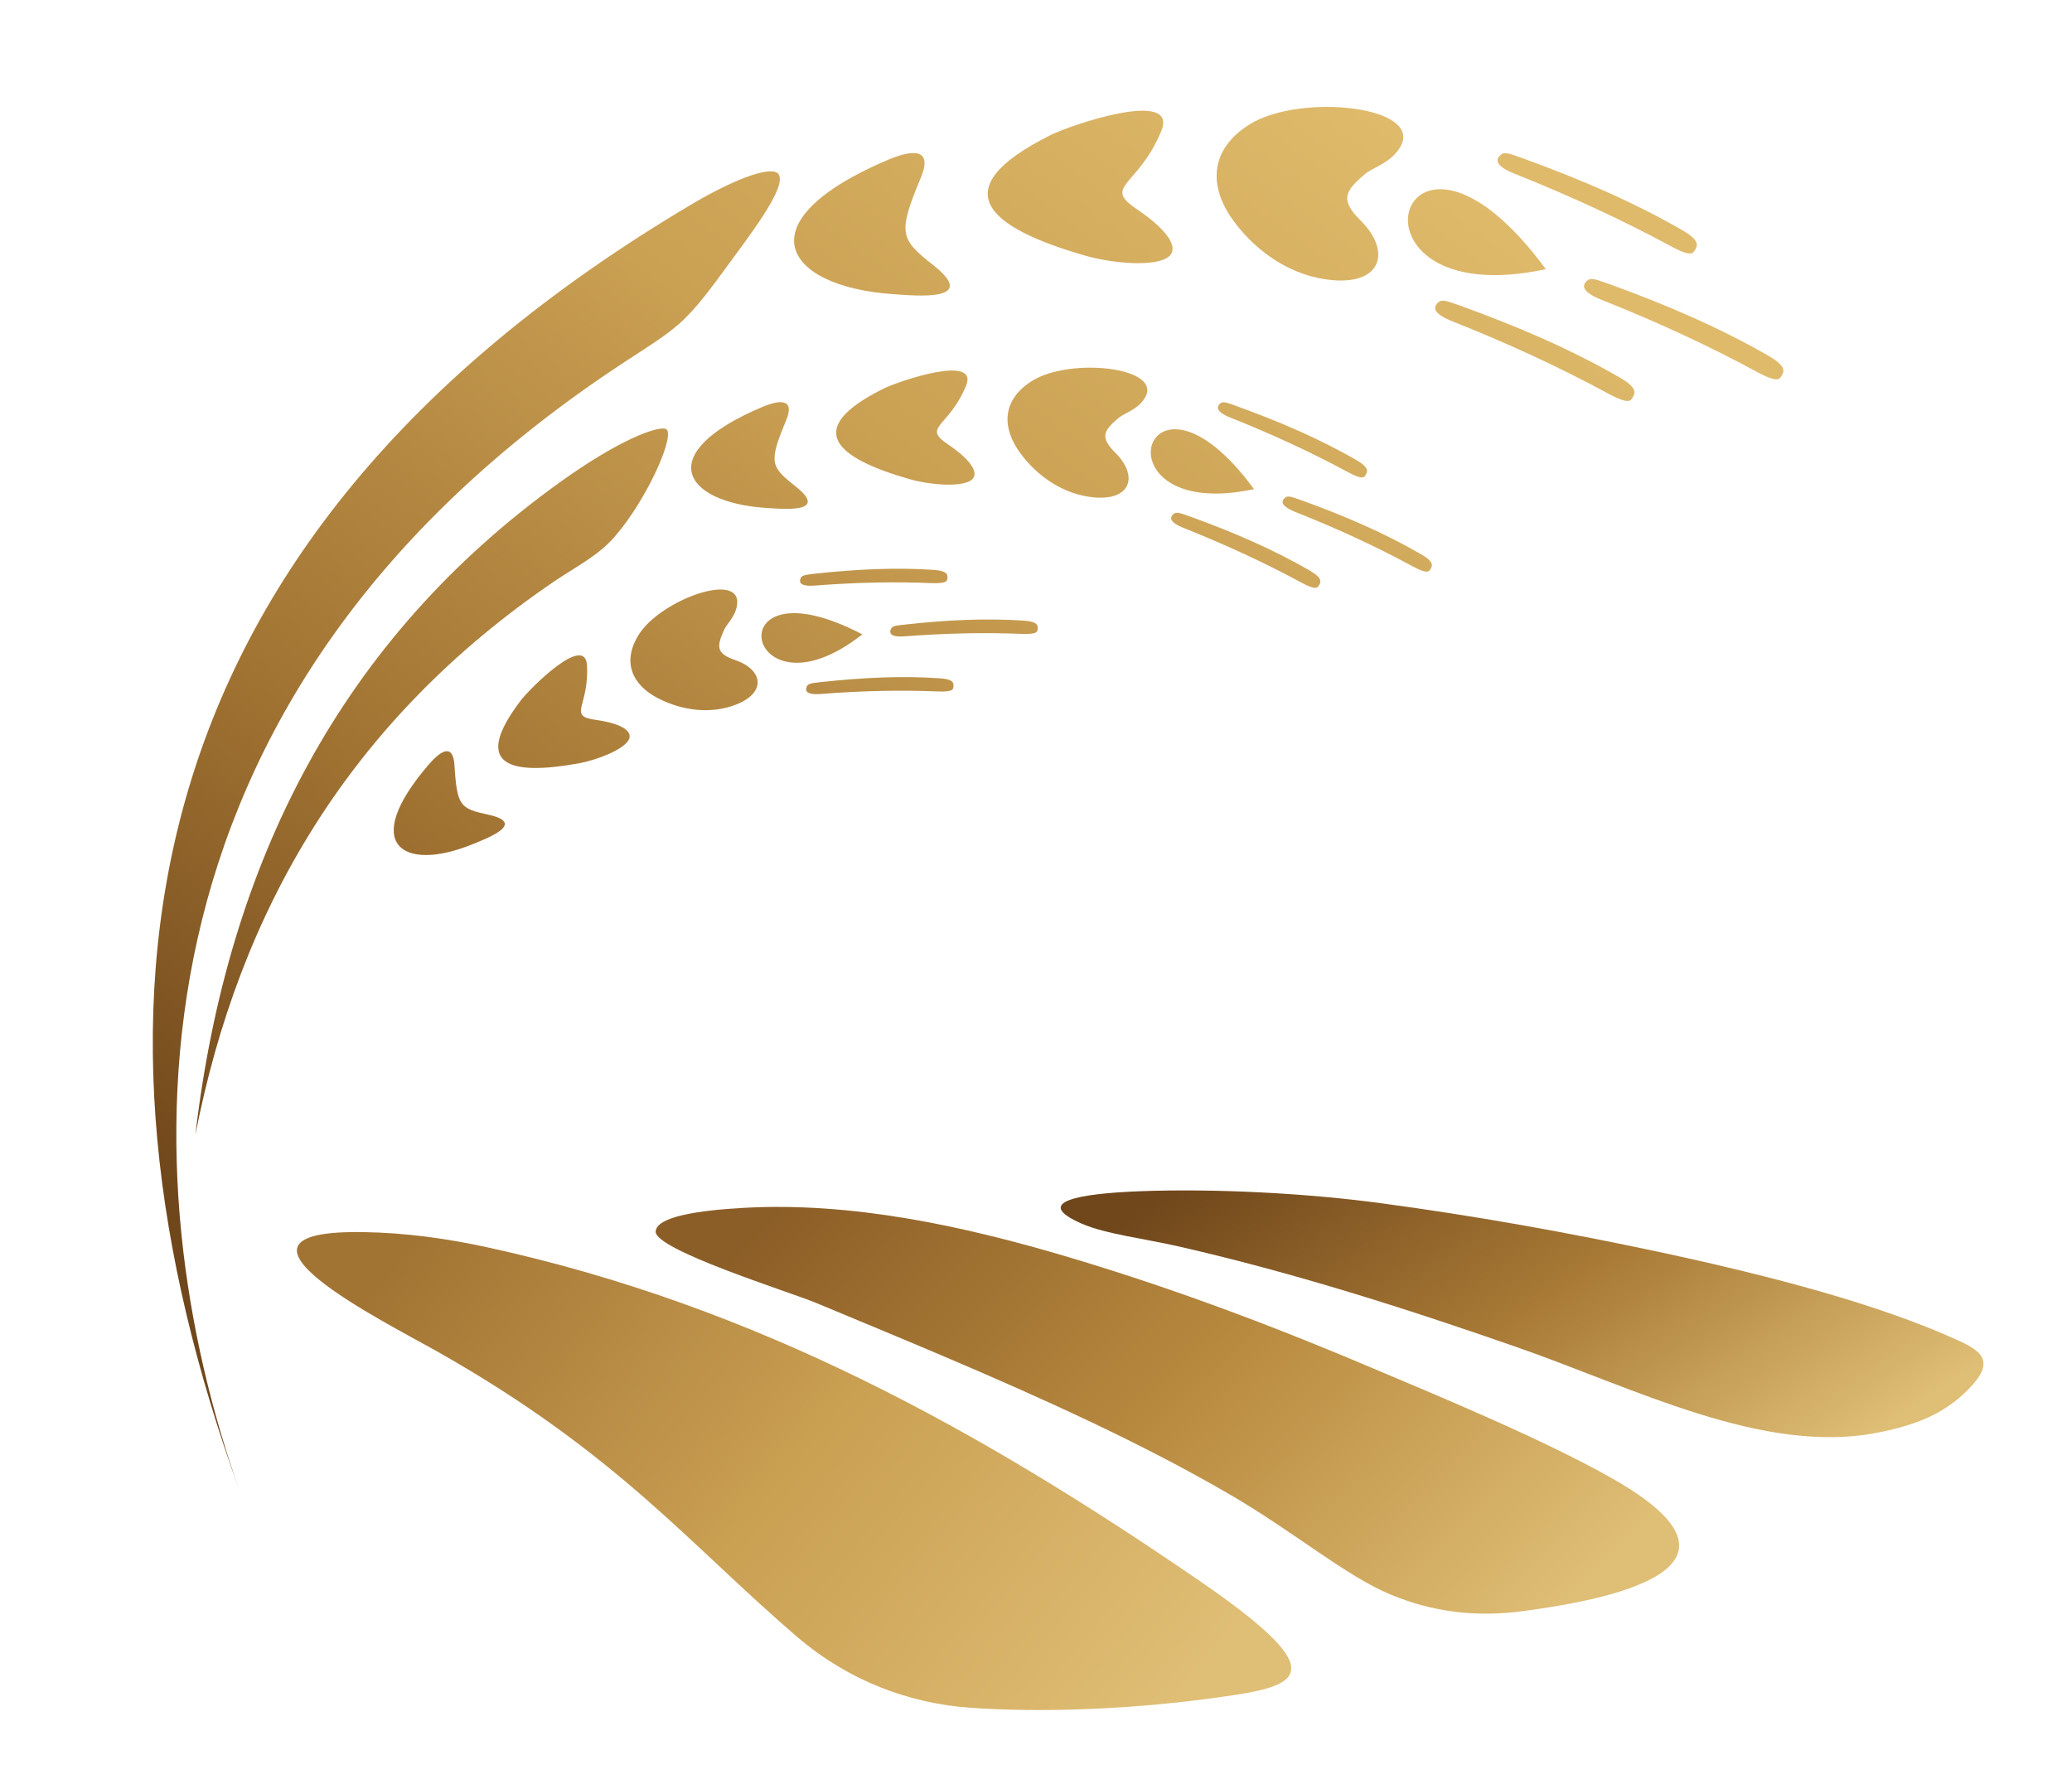
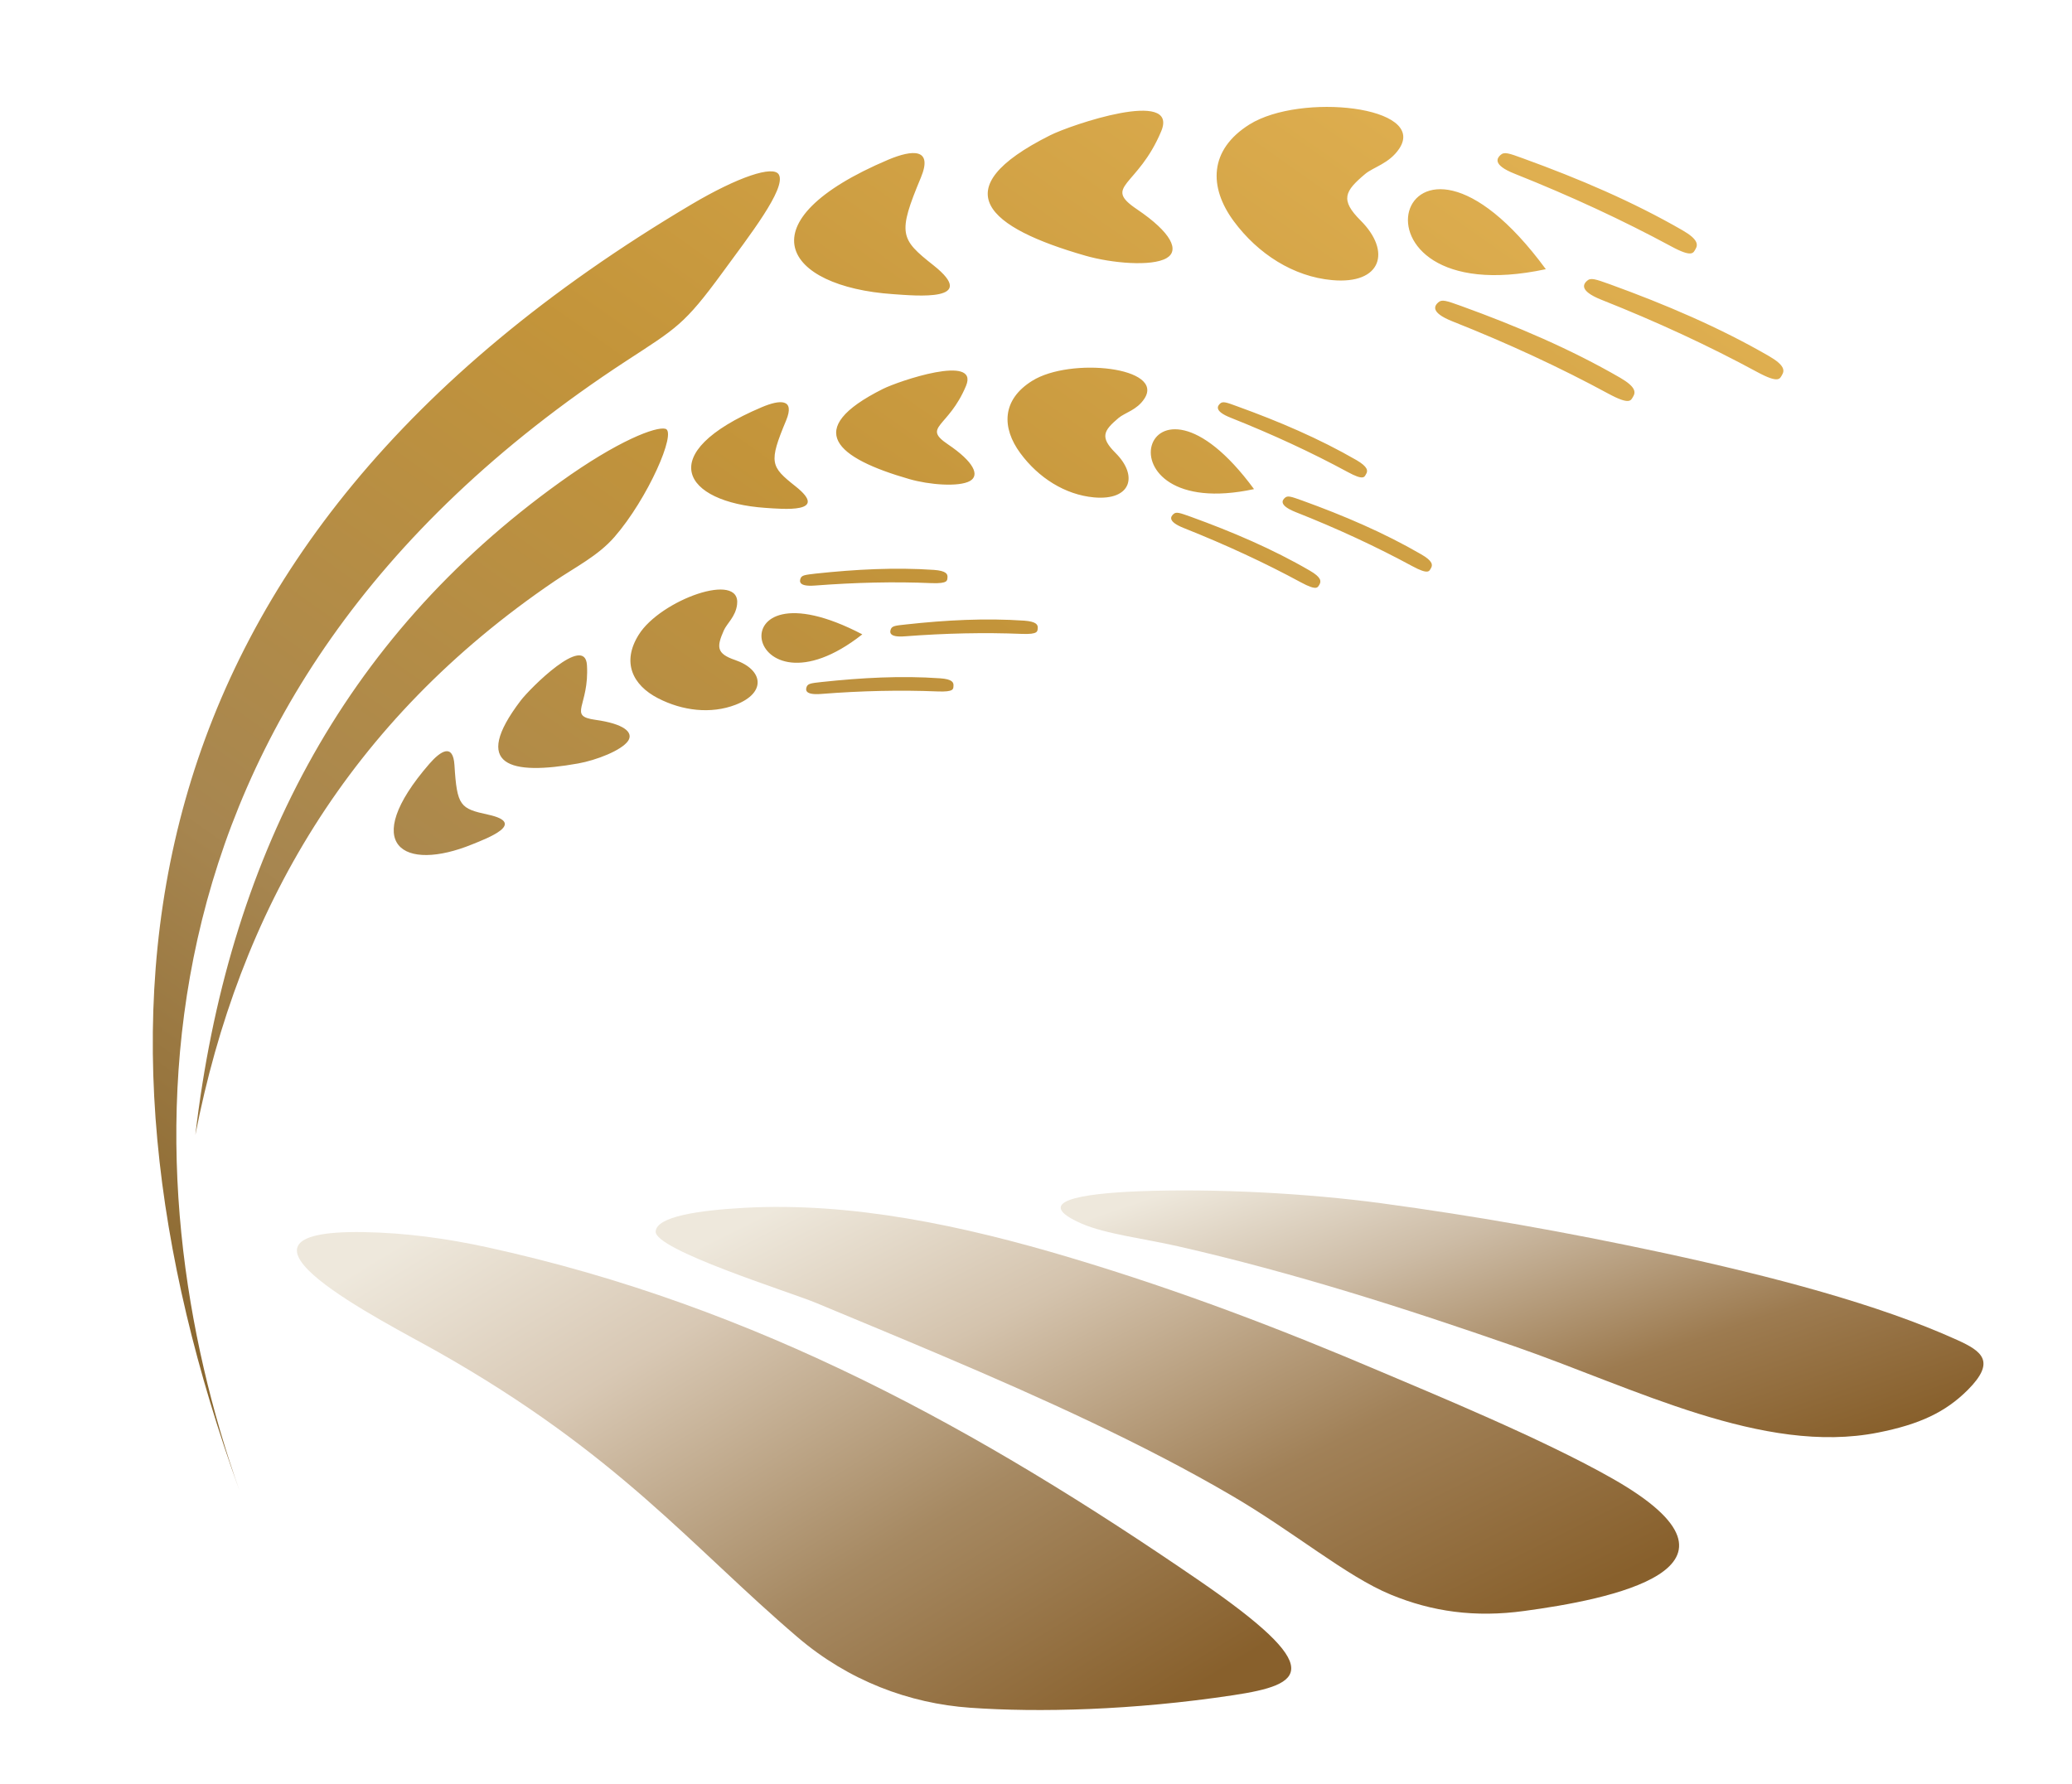
<svg xmlns="http://www.w3.org/2000/svg" viewBox="205 215 180 155" width="100%" height="100%">
  <defs>
-     <linearGradient id="badgeWheat" x1="85%" y1="10%" x2="15%" y2="90%">
-       <stop offset="0%" stop-color="#dfba6b" />
-       <stop offset="35%" stop-color="#caa053" />
-       <stop offset="70%" stop-color="#a27433" />
-       <stop offset="100%" stop-color="#70471b" />
+     <linearGradient id="badgeWheat" x1="85%" y1="5%" x2="10%" y2="95%">
+       <stop offset="0%" stop-color="#dfaf50" />
+       <stop offset="40%" stop-color="#c3943a" />
+       <stop offset="75%" stop-color="#a78650" />
+       <stop offset="100%" stop-color="#8b6830" />
    </linearGradient>
-     <linearGradient id="badgeF1" x1="0%" y1="30%" x2="100%" y2="70%">
-       <stop offset="0%" stop-color="#a27433" />
-       <stop offset="50%" stop-color="#caa053" />
-       <stop offset="100%" stop-color="#dfbe75" />
+     <linearGradient id="badgeF1" x1="0%" y1="15%" x2="95%" y2="90%">
+       <stop offset="0%" stop-color="#eee8dc" />
+       <stop offset="28%" stop-color="#d8c8b4" />
+       <stop offset="65%" stop-color="#a68962" />
+       <stop offset="100%" stop-color="#88602c" />
    </linearGradient>
-     <linearGradient id="badgeF2" x1="0%" y1="30%" x2="100%" y2="70%">
-       <stop offset="0%" stop-color="#8c5e27" />
-       <stop offset="50%" stop-color="#b88a3f" />
-       <stop offset="100%" stop-color="#dfbe75" />
+     <linearGradient id="badgeF2" x1="0%" y1="15%" x2="95%" y2="90%">
+       <stop offset="0%" stop-color="#eee8dc" />
+       <stop offset="28%" stop-color="#d4c3ad" />
+       <stop offset="65%" stop-color="#a18158" />
+       <stop offset="100%" stop-color="#88602c" />
    </linearGradient>
-     <linearGradient id="badgeF3" x1="0%" y1="30%" x2="100%" y2="70%">
-       <stop offset="0%" stop-color="#70471b" />
-       <stop offset="50%" stop-color="#a87a36" />
-       <stop offset="100%" stop-color="#dfbe75" />
+     <linearGradient id="badgeF3" x1="0%" y1="15%" x2="95%" y2="90%">
+       <stop offset="0%" stop-color="#eee8dc" />
+       <stop offset="30%" stop-color="#cdbca6" />
+       <stop offset="68%" stop-color="#9d7b50" />
+       <stop offset="100%" stop-color="#88602c" />
    </linearGradient>
  </defs>
  <path d="M 243.03 332.46 C 258.74 341.35, 265.00 349.33, 274.30 357.27 C 278.71 361.04, 283.99 363.02, 289.29 363.39 C 295.18 363.81, 303.41 363.62, 312.14 362.30 C 318.30 361.37, 320.38 360.03, 309.16 352.33 C 290.17 339.31, 270.87 328.52, 247.33 323.38 C 243.83 322.62, 240.28 322.12, 236.56 322.06 C 222.31 321.84, 238.38 329.83, 243.03 332.46" fill="url(#badgeF1)" />
  <path d="M 275.84 328.19 C 279.46 329.70, 283.17 331.23, 286.88 332.81 C 295.64 336.53, 304.38 340.50, 311.94 344.92 C 317.40 348.10, 321.96 351.97, 325.82 353.56 C 329.40 355.04, 333.13 355.57, 337.42 354.98 C 344.54 354.02, 358.93 351.33, 345.05 343.46 C 339.02 340.03, 329.36 336.06, 324.99 334.20 C 316.35 330.52, 307.63 327.17, 298.04 324.30 C 288.60 321.47, 278.95 319.44, 269.66 319.95 C 265.68 320.17, 262.05 320.71, 261.96 322.00 C 261.84 323.59, 273.56 327.25, 275.84 328.19" fill="url(#badgeF2)" />
  <path d="M 325.05 319.56 C 333.03 320.64, 340.84 322.01, 349.57 323.88 C 358.91 325.90, 368.17 328.32, 375.04 331.44 C 377.21 332.42, 378.39 333.32, 375.95 335.77 C 374.00 337.72, 371.74 338.77, 368.15 339.48 C 358.17 341.46, 347.01 335.61, 336.61 332.00 C 327.01 328.66, 317.36 325.58, 307.37 323.30 C 304.38 322.62, 301.05 322.23, 298.98 321.33 C 294.58 319.41, 298.83 318.71, 304.00 318.51 C 310.55 318.26, 318.54 318.68, 325.05 319.56" fill="url(#badgeF3)" />
  <path d="M 259.39 246.37 C 214.27 275.86, 216.44 318.03, 225.79 344.48 C 211.09 303.79, 214.88 262.52, 265.07 232.76 C 269.11 230.37, 272.19 229.34, 272.66 230.17 C 273.34 231.35, 270.04 235.56, 267.78 238.66 C 264.44 243.23, 263.77 243.51, 259.39 246.37 Z M 276.32 275.30 C 279.86 275.02, 283.24 274.95, 286.45 275.08 C 287.91 275.14, 287.81 274.85, 287.83 274.60 C 287.86 274.30, 287.73 274.01, 286.67 273.94 C 283.29 273.70, 279.85 273.89, 276.39 274.26 C 275.46 274.36, 275.19 274.40, 275.08 274.67 C 274.99 274.91, 274.87 275.41, 276.32 275.30 Z M 283.63 270.29 C 287.17 270.02, 290.55 269.95, 293.76 270.08 C 295.22 270.14, 295.12 269.84, 295.15 269.59 C 295.18 269.29, 295.04 269.01, 293.98 268.93 C 290.60 268.70, 287.17 268.88, 283.71 269.26 C 282.77 269.36, 282.50 269.39, 282.39 269.67 C 282.30 269.90, 282.18 270.41, 283.63 270.29 Z M 275.79 265.88 C 279.33 265.61, 282.71 265.53, 285.93 265.67 C 287.38 265.72, 287.28 265.43, 287.31 265.18 C 287.34 264.88, 287.20 264.60, 286.14 264.52 C 282.76 264.29, 279.33 264.47, 275.87 264.84 C 274.93 264.95, 274.66 264.98, 274.55 265.25 C 274.46 265.49, 274.34 265.99, 275.79 265.88 Z M 279.91 270.12 C 266.87 263.31, 269.67 278.19, 279.91 270.12 Z M 260.49 270.15 C 258.99 272.54, 259.95 274.53, 262.16 275.67 C 264.29 276.77, 266.76 277.06, 268.90 276.24 C 271.63 275.19, 271.29 273.18, 268.86 272.35 C 267.21 271.79, 267.26 271.19, 267.88 269.78 C 268.14 269.18, 268.90 268.59, 269.03 267.54 C 269.42 264.58, 262.37 267.13, 260.49 270.15 Z M 250.23 275.88 C 245.90 281.57, 249.34 282.39, 255.22 281.34 C 256.79 281.06, 259.00 280.21, 259.57 279.37 C 260.06 278.62, 259.17 277.89, 256.74 277.55 C 254.27 277.21, 256.21 276.37, 255.99 272.79 C 255.82 270.04, 251.05 274.80, 250.23 275.88 Z M 242.30 281.37 C 236.17 288.44, 240.05 290.81, 246.04 288.36 C 247.30 287.85, 250.81 286.53, 247.42 285.79 C 244.98 285.26, 244.70 285.06, 244.48 281.48 C 244.36 279.59, 243.31 280.21, 242.30 281.37 Z M 307.86 260.89 C 311.50 262.34, 314.89 263.91, 318.01 265.60 C 319.43 266.37, 319.47 266.03, 319.62 265.80 C 319.79 265.51, 319.79 265.16, 318.78 264.58 C 315.55 262.70, 312.05 261.21, 308.44 259.90 C 307.46 259.55, 307.18 259.45, 306.94 259.67 C 306.73 259.86, 306.36 260.30, 307.86 260.89 Z M 317.54 259.49 C 321.19 260.93, 324.58 262.51, 327.70 264.20 C 329.11 264.96, 329.16 264.62, 329.30 264.39 C 329.48 264.10, 329.48 263.75, 328.47 263.17 C 325.23 261.29, 321.74 259.80, 318.12 258.49 C 317.14 258.14, 316.86 258.04, 316.62 258.26 C 316.41 258.45, 316.05 258.89, 317.54 259.49 Z M 311.92 251.30 C 315.56 252.75, 318.95 254.32, 322.07 256.01 C 323.48 256.78, 323.53 256.44, 323.67 256.20 C 323.85 255.92, 323.85 255.57, 322.84 254.98 C 319.60 253.11, 316.11 251.62, 312.49 250.31 C 311.52 249.95, 311.23 249.85, 310.99 250.07 C 310.79 250.26, 310.42 250.71, 311.92 251.30 Z M 313.94 257.50 C 304.31 244.41, 299.86 260.53, 313.94 257.50 Z M 294.67 248.09 C 292.02 249.74, 292.01 252.17, 293.64 254.38 C 295.21 256.51, 297.52 257.99, 300.04 258.22 C 303.26 258.51, 303.91 256.35, 301.90 254.35 C 300.53 252.98, 300.87 252.42, 302.17 251.32 C 302.73 250.85, 303.76 250.64, 304.41 249.65 C 306.23 246.91, 298.00 246.01, 294.67 248.09 Z M 281.71 248.79 C 274.65 252.32, 277.66 254.81, 284.00 256.63 C 285.69 257.12, 288.30 257.34, 289.27 256.79 C 290.13 256.29, 289.60 255.13, 287.35 253.61 C 285.07 252.07, 287.40 252.18, 288.92 248.53 C 290.09 245.72, 283.05 248.12, 281.71 248.79 Z M 271.18 250.38 C 261.67 254.41, 264.36 258.64, 271.49 259.13 C 272.99 259.23, 277.11 259.63, 274.10 257.25 C 271.94 255.54, 271.76 255.20, 273.29 251.54 C 274.09 249.61, 272.74 249.72, 271.18 250.38 Z M 331.17 242.92 C 336.04 244.85, 340.56 246.95, 344.73 249.21 C 346.62 250.23, 346.68 249.78, 346.87 249.47 C 347.11 249.08, 347.11 248.62, 345.76 247.83 C 341.44 245.33, 336.77 243.34, 331.94 241.59 C 330.63 241.12, 330.26 240.99, 329.94 241.28 C 329.66 241.54, 329.17 242.12, 331.17 242.92 Z M 344.10 241.04 C 348.97 242.97, 353.49 245.07, 357.66 247.33 C 359.55 248.35, 359.62 247.90, 359.81 247.58 C 360.04 247.20, 360.05 246.74, 358.69 245.95 C 354.37 243.45, 349.70 241.46, 344.88 239.71 C 343.57 239.24, 343.19 239.11, 342.87 239.40 C 342.59 239.65, 342.11 240.24, 344.10 241.04 Z M 336.59 230.10 C 341.46 232.04, 345.98 234.14, 350.15 236.39 C 352.04 237.42, 352.10 236.96, 352.29 236.65 C 352.52 236.27, 352.53 235.80, 351.18 235.02 C 346.85 232.52, 342.18 230.53, 337.36 228.78 C 336.05 228.30, 335.68 228.17, 335.35 228.47 C 335.08 228.72, 334.59 229.31, 336.59 230.10 Z M 339.29 238.39 C 326.43 220.90, 320.48 242.43, 339.29 238.39 Z M 313.55 225.81 C 310.02 228.02, 310.00 231.27, 312.18 234.22 C 314.28 237.06, 317.36 239.04, 320.73 239.34 C 325.02 239.73, 325.89 236.85, 323.21 234.17 C 321.38 232.35, 321.84 231.60, 323.58 230.13 C 324.31 229.51, 325.69 229.22, 326.56 227.91 C 328.99 224.24, 318.00 223.04, 313.55 225.81 Z M 296.24 226.75 C 286.82 231.47, 290.83 234.79, 299.30 237.22 C 301.57 237.87, 305.05 238.18, 306.34 237.43 C 307.49 236.77, 306.78 235.22, 303.78 233.19 C 300.73 231.14, 303.84 231.28, 305.88 226.40 C 307.44 222.65, 298.03 225.85, 296.24 226.75 Z M 282.18 228.87 C 269.48 234.25, 273.07 239.91, 282.59 240.56 C 284.60 240.70, 290.10 241.23, 286.09 238.05 C 283.20 235.77, 282.96 235.31, 285.00 230.43 C 286.07 227.85, 284.26 228.00, 282.18 228.87 Z M 253.16 265.51 C 235.31 277.64, 225.77 294.13, 221.97 313.62 C 224.76 289.82, 234.69 270.51, 253.66 256.89 C 258.70 253.27, 262.00 252.04, 262.81 252.26 C 263.81 252.53, 261.28 258.33, 258.37 261.67 C 256.95 263.30, 254.99 264.27, 253.16 265.51" fill="url(#badgeWheat)" />
</svg>
